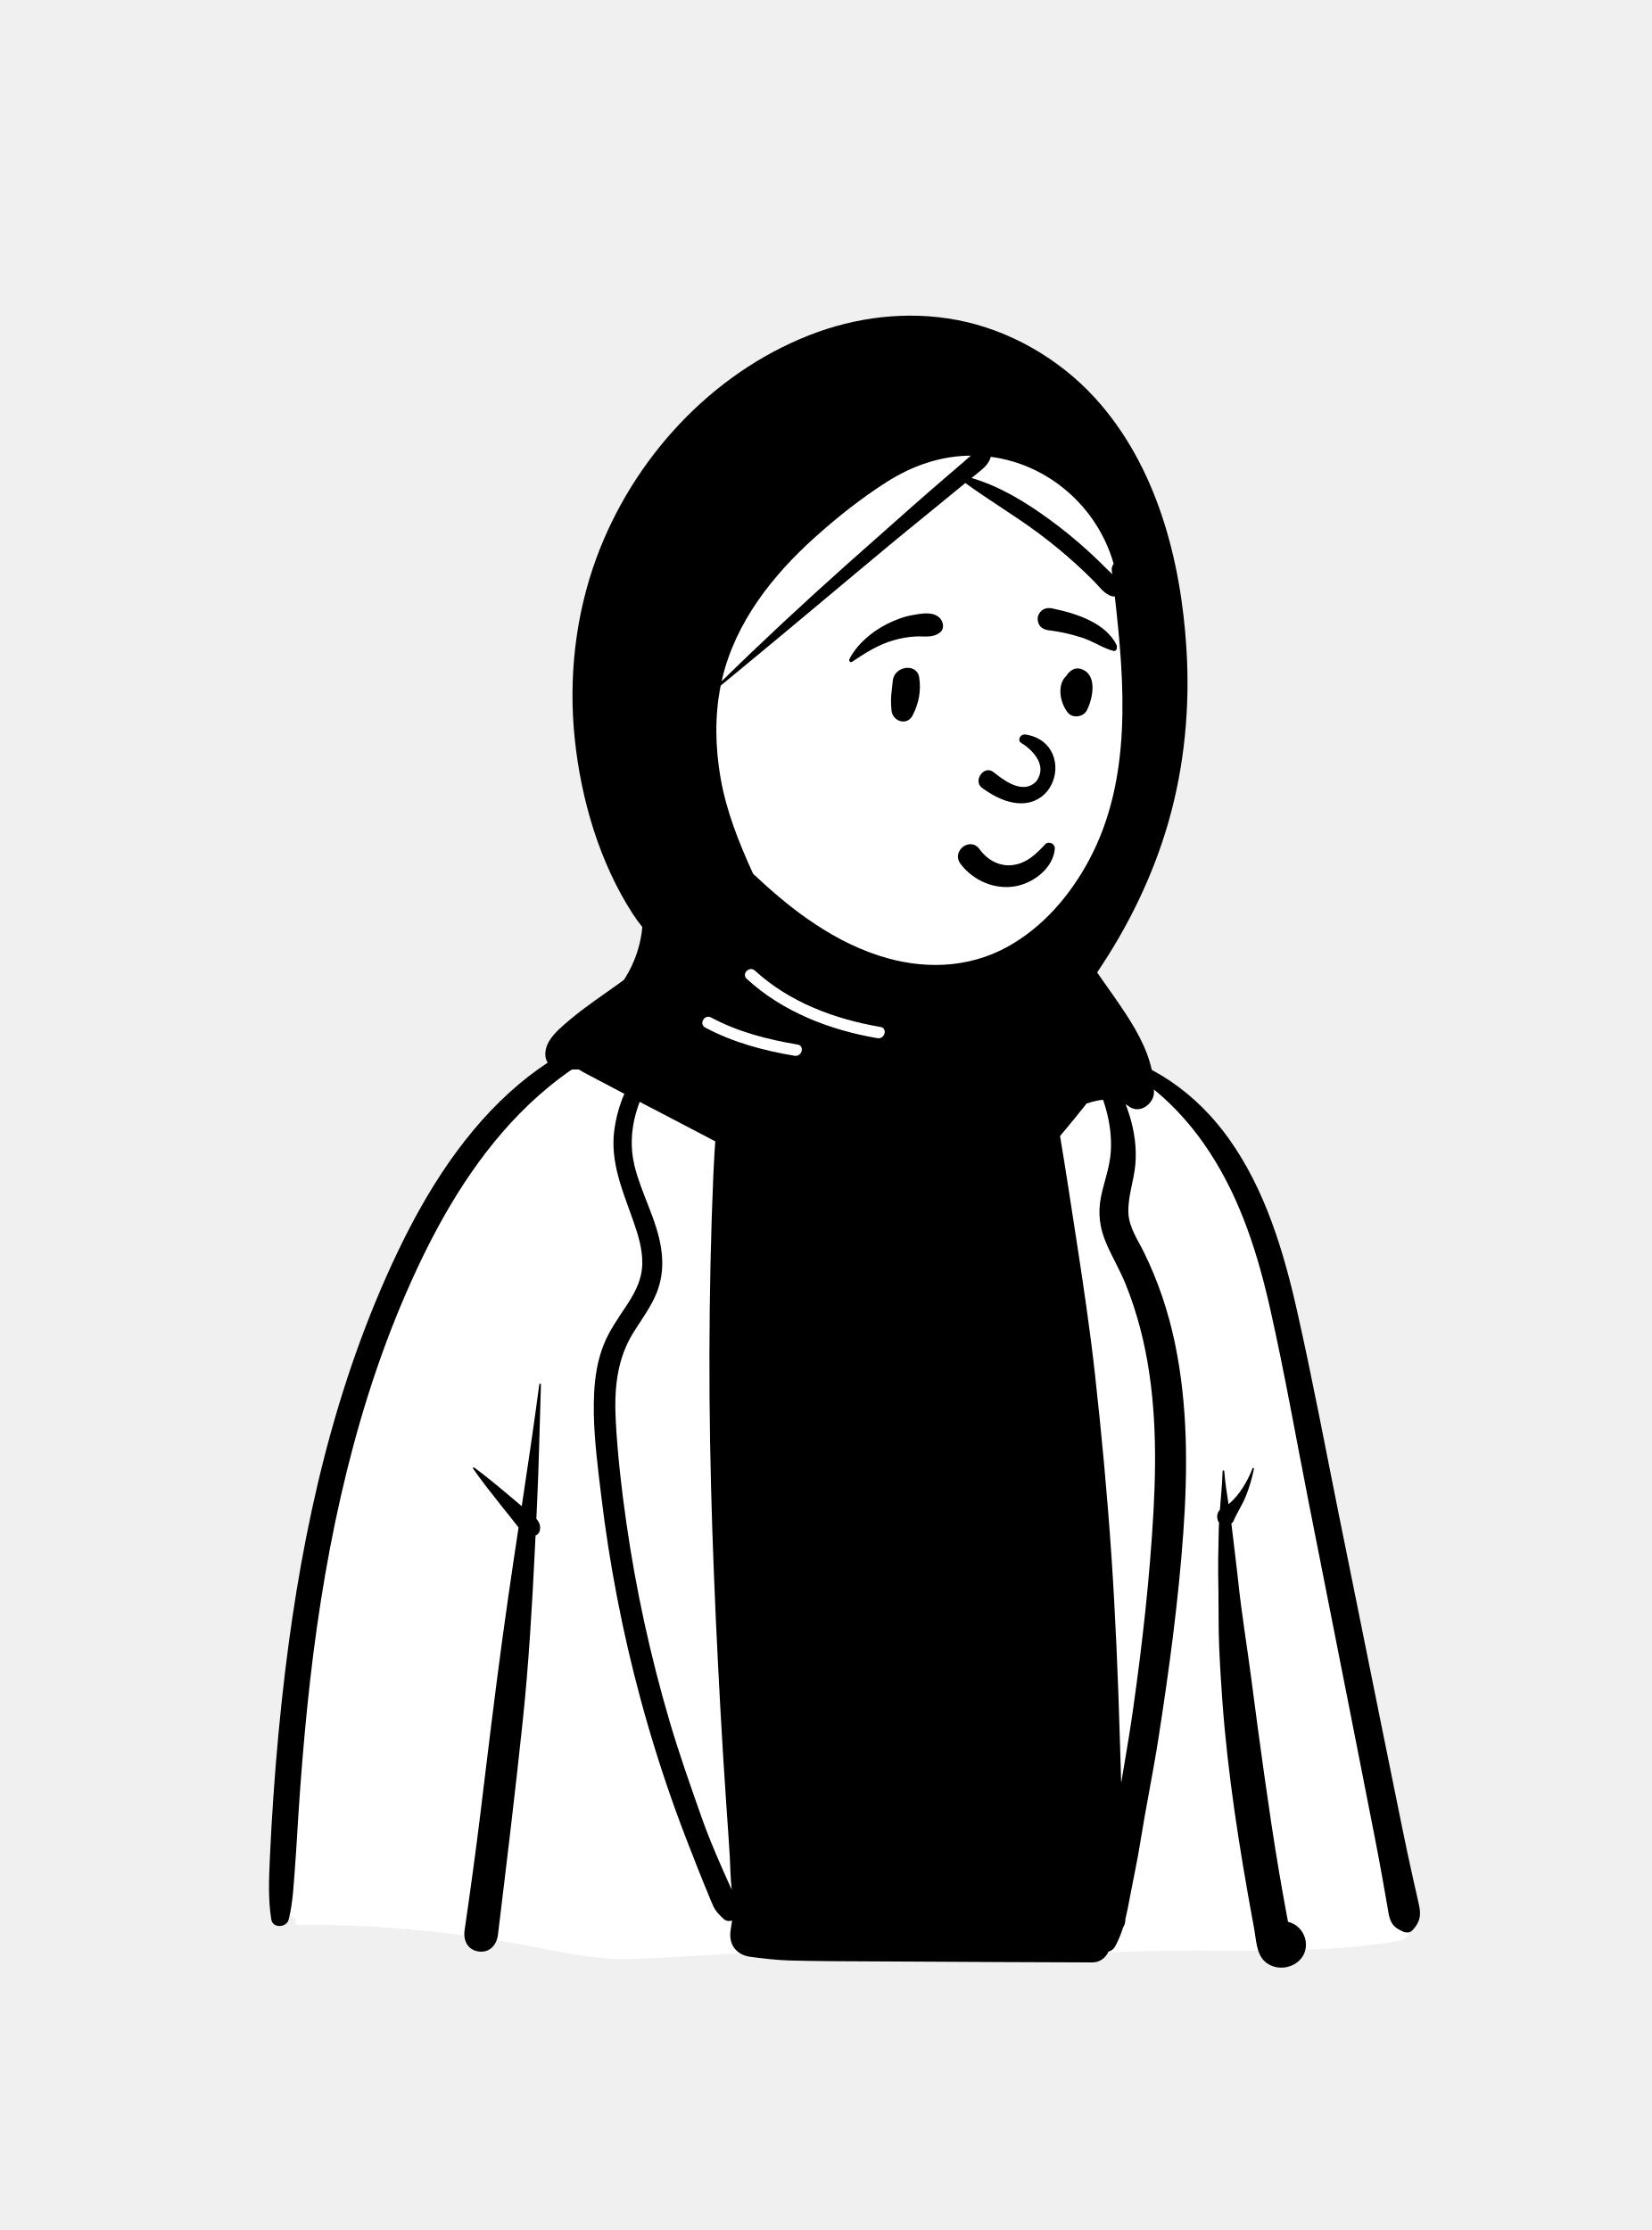
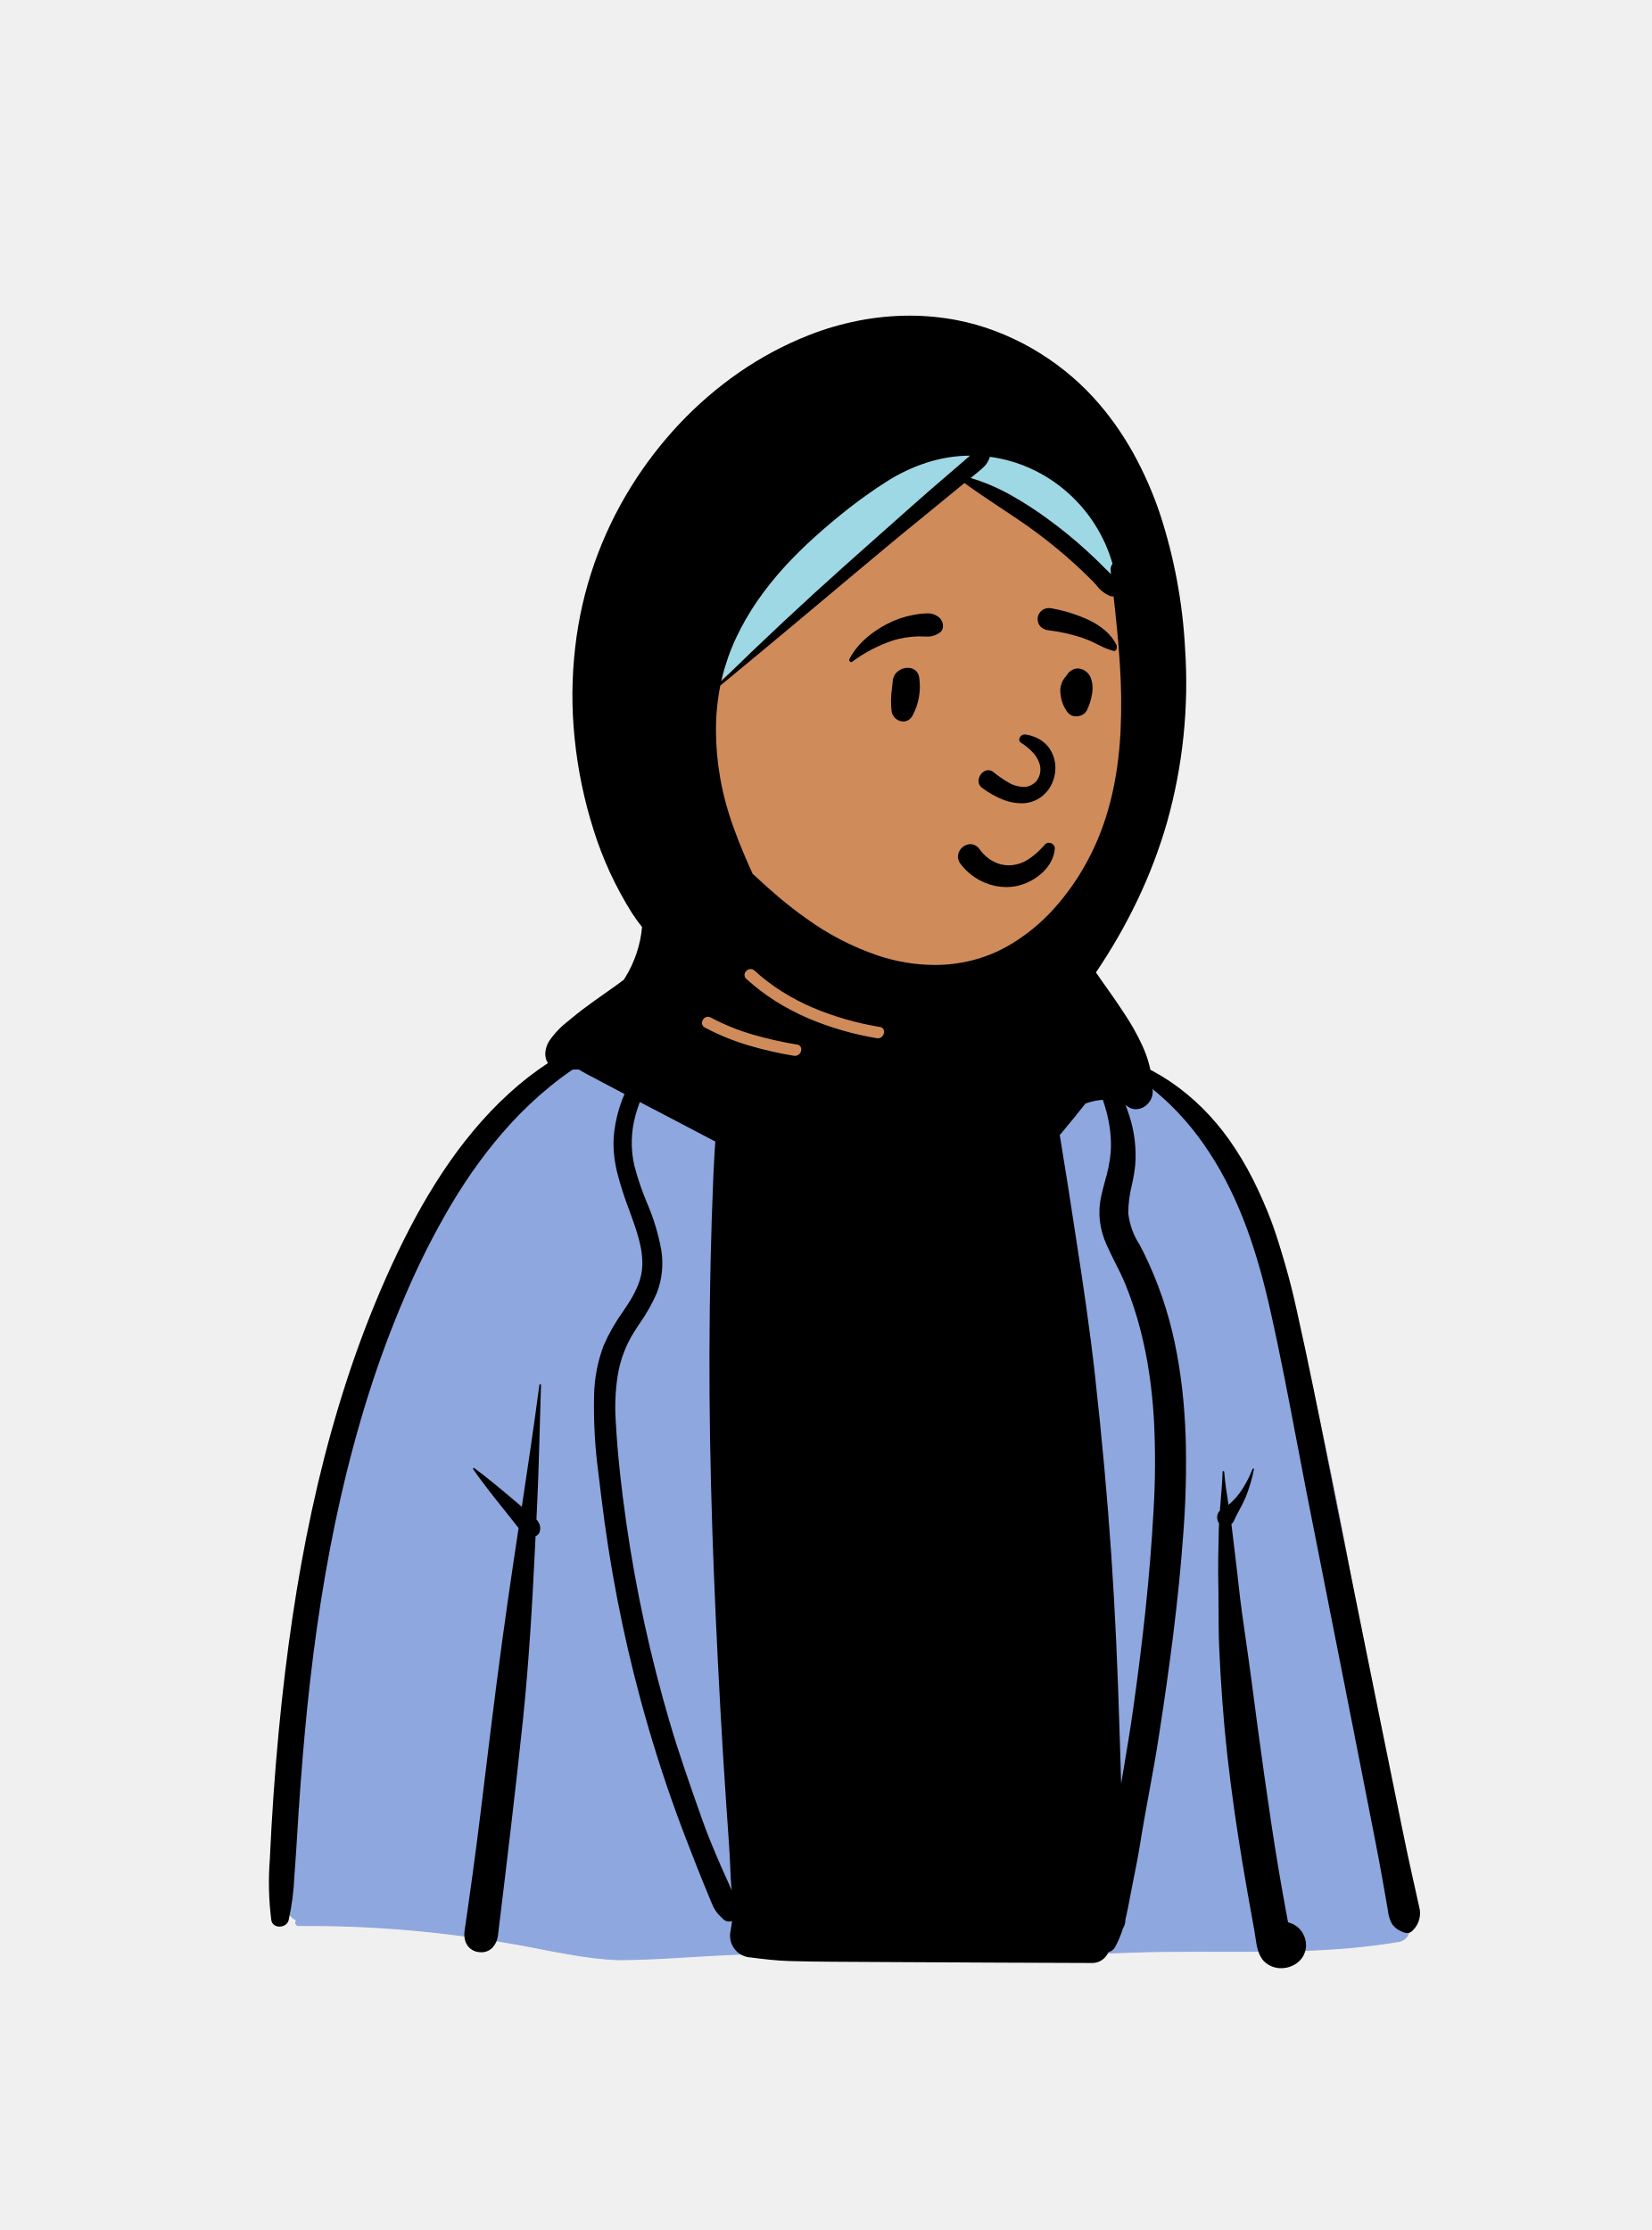
- <svg xmlns="http://www.w3.org/2000/svg" width="240px" height="324px" viewBox="0 0 240 324" version="1.1">
-   <g id="Introduction" stroke="none" stroke-width="1" fill="none" fill-rule="evenodd">
-     <g id="variations" transform="translate(-2046, -2054)">
-       <g id="images" transform="translate(126, 110)">
-         <g id="a-person/bust" transform="translate(1920, 1944)">
-           <g id="body/Blazer-Black-Tee" transform="translate(31.05634, 135.0528)" fill-rule="evenodd">
-             <path d="M155.399,48.068 C152.466,34.169 142.066,23.384 128.078,18.011 C125.39,16.49 122.783,9.962 119.17,8.766 C118.591,8.575 119.505,10.1 119.17,10.191 C117.975,10.516 116.636,10.55 115.317,9.377 C112.958,7.28 112.219,1.154 110.785,-1.614 C103.223,-16.216 84.344,-10.503 81.815,5.639 C80.051,6.789 77.558,7.802 75.638,8.728 C73.662,9.683 71.923,11.994 69.886,12.82 C68.068,13.557 65.073,13.035 63.241,13.678 C54.817,16.634 47.682,20.364 42.089,27.922 C40.91,29.516 39.581,31.476 38.509,33.086 C32.979,39.454 29.138,46.592 25.601,54.25 C15.704,76.727 13.012,101.614 10.596,125.832 C10.651,130.069 7.841,141.819 11.998,143.851 C11.749,144.108 11.839,144.626 12.3,144.622 C22.841,144.515 33.357,145.459 43.735,147.293 C48.741,148.179 53.721,149.393 58.821,149.592 C69.408,149.519 79.957,147.744 90.53,149.424 C103.24,149.424 118.687,149.053 132.827,148.51 C146.043,148.001 159.329,149.149 172.38,146.901 C173.413,146.737 173.918,145.477 173.701,144.574 C172.17,138.992 171.418,133.247 170.559,127.534 C170.73,123.869 170.424,120.044 169.069,116.631 C165.529,93.59 160.989,70.699 155.399,48.068 Z" id="🎨-Background" fill="#FFFFFF" />
-             <path d="M151.134,78.353 C150.855,79.708 150.464,81.063 149.945,82.346 C149.444,83.584 148.69,84.694 148.17,85.918 C148.101,86.083 147.986,86.207 147.849,86.302 L147.892,86.635 L147.892,86.635 L147.931,86.968 C148.19,89.214 148.482,91.455 148.734,93.701 L148.857,94.824 C149.353,99.514 150.137,104.18 150.745,108.858 C151.341,113.438 151.948,118.018 152.596,122.591 C153.266,127.306 153.948,132.015 154.745,136.711 C155.081,138.695 155.432,140.677 155.798,142.657 L156.08,144.172 C158.987,144.872 159.781,148.925 156.821,150.422 C155.478,151.098 153.752,150.935 152.645,149.872 C151.494,148.765 151.446,146.767 151.179,145.267 L150.922,143.873 C148.997,133.389 147.326,122.784 146.545,112.153 C146.345,109.407 146.176,106.66 146.066,103.91 C145.961,101.324 146.011,98.737 145.971,96.151 L145.958,95.445 C145.897,92.687 145.948,89.933 146.019,87.175 C146.028,86.839 146.043,86.503 146.06,86.165 C145.963,86.051 145.893,85.916 145.863,85.785 L145.825,85.611 C145.73,85.165 145.838,84.643 146.18,84.324 C146.328,82.445 146.522,80.568 146.575,78.692 C146.579,78.537 146.801,78.542 146.814,78.692 C146.939,80.289 147.188,81.891 147.437,83.491 C149.041,82.202 150.226,80.076 150.925,78.296 C150.976,78.167 151.164,78.214 151.134,78.353 Z M113.195,3.658 C113.461,4.875 113.987,5.968 114.693,6.985 C115.029,7.471 115.411,7.923 115.869,8.301 C116.263,8.625 116.71,8.836 117.128,9.117 C117.737,9.022 118.373,9.253 118.8,9.7 L118.732,9.045 C118.711,8.834 119.062,8.792 119.102,8.997 C120.95,18.322 122.636,27.653 124.095,37.045 L124.735,41.193 L125.336,45.087 C126.336,51.576 127.302,58.062 128.03,64.599 C129,73.321 129.815,82.067 130.411,90.825 C131.009,99.645 131.377,108.471 131.639,117.308 C131.704,119.535 131.774,121.761 131.841,123.988 L132.292,121.325 C132.743,118.661 133.184,115.995 133.563,113.319 C134.921,103.743 136.008,94.099 136.538,84.44 C137.024,75.602 136.861,66.588 134.613,57.977 C134.047,55.811 133.354,53.678 132.517,51.601 C131.706,49.58 130.599,47.708 129.726,45.717 C128.712,43.4 128.408,41.215 128.93,38.721 C129.386,36.548 130.187,34.505 130.331,32.269 C130.599,28.118 129.249,24.098 127.341,20.465 C126.838,19.507 126.308,18.563 125.755,17.626 C124.079,14.796 122.19,12.07 120.23,9.455 C120.124,9.316 120.348,9.162 120.463,9.276 C122.25,11.043 124.204,12.78 125.812,14.71 C126.593,15.648 127.356,16.605 128.078,17.588 C136.005,18.913 142.817,23.852 147.473,30.375 C152.757,37.776 155.429,46.685 157.407,55.458 C159.606,65.208 161.461,75.046 163.436,84.844 C165.481,94.983 167.516,105.121 169.574,115.257 C170.596,120.289 171.619,125.322 172.639,130.356 C173.157,132.905 173.7,135.448 174.268,137.988 C174.56,139.29 174.872,140.59 175.143,141.896 C175.447,143.369 175.164,144.312 174.167,145.394 C173.799,145.795 173.218,145.789 172.762,145.576 L172.619,145.508 L172.481,145.442 C171.916,145.164 171.474,144.877 171.122,144.259 C170.736,143.58 170.674,142.828 170.541,142.074 C170.296,140.685 170.053,139.296 169.808,137.906 C169.442,135.826 169.044,133.752 168.639,131.679 L166.606,121.318 C166.063,118.555 165.52,115.793 164.974,113.032 C163.024,103.158 161.072,93.285 159.12,83.413 C157.246,73.934 155.588,64.39 153.454,54.965 L153.333,54.434 L153.209,53.904 C151.302,45.78 148.636,37.921 143.799,31.036 C140.076,25.742 134.907,21.014 128.818,18.622 C129.247,19.239 129.659,19.869 130.052,20.511 C132.52,24.544 134.321,29.331 133.899,34.133 C133.692,36.479 132.801,38.785 132.885,41.15 C132.963,43.25 134.263,45.095 135.16,46.923 C137.199,51.066 138.674,55.469 139.624,59.985 C141.532,69.054 141.526,78.385 140.869,87.591 C140.155,97.599 138.798,107.604 137.254,117.514 C136.462,122.597 135.408,127.638 134.6,132.713 C134.201,135.215 133.658,137.711 133.183,140.201 L132.956,141.39 C132.829,142.051 132.698,142.709 132.546,143.36 L132.452,143.749 L132.452,143.819 C132.448,144.299 132.317,144.696 132.105,145.013 C131.816,145.941 131.457,146.846 130.979,147.714 C130.734,148.158 130.379,148.407 129.993,148.499 C129.604,149.388 128.723,150.073 127.671,150.069 L113.835,150.016 C105.798,149.984 97.762,149.931 89.725,149.887 C87.697,149.877 85.671,149.839 83.645,149.786 C81.746,149.733 79.924,149.505 78.046,149.268 C75.925,149.002 74.776,147.499 75.093,145.379 C75.163,144.912 75.238,144.447 75.31,143.982 C74.888,144.122 74.385,144.056 74.045,143.724 L73.726,143.412 C73.284,142.974 72.889,142.545 72.608,141.961 C72.319,141.361 72.084,140.727 71.828,140.114 C71.277,138.795 70.741,137.472 70.219,136.143 C69.173,133.484 68.127,130.815 67.155,128.128 C65.231,122.809 63.528,117.409 62.047,111.948 C59.406,102.204 57.496,92.273 56.292,82.253 L56.004,79.865 L55.92,79.159 C55.464,75.276 55.079,71.332 55.261,67.456 C55.373,65.03 55.749,62.585 56.655,60.319 C57.492,58.229 58.783,56.441 60.01,54.572 L60.151,54.357 L60.292,54.136 C61.365,52.439 62.22,50.665 62.262,48.604 C62.306,46.513 61.697,44.477 61.016,42.519 L60.846,42.036 L60.732,41.717 C59.283,37.67 57.635,33.681 58.178,29.278 C58.982,22.794 62.911,17.567 67.855,13.537 C63.458,14.407 59.106,16.128 55.265,18.309 C50.729,20.887 46.645,24.29 43.124,28.13 C36.469,35.388 31.717,44.096 27.828,53.087 C23.757,62.496 20.738,72.355 18.463,82.344 C16.174,92.389 14.643,102.595 13.597,112.842 C13.075,117.942 12.665,123.054 12.325,128.169 C12.152,130.79 12.021,133.415 11.818,136.031 C11.615,138.645 11.524,141.3 10.886,143.845 C10.588,145.03 8.579,145.151 8.364,143.845 C7.886,140.928 8.02,137.911 8.153,134.957 L8.165,134.689 C8.296,131.747 8.467,128.807 8.67,125.867 C9.084,119.859 9.638,113.858 10.36,107.877 C12.893,86.882 17.565,65.996 26.727,46.831 C31.041,37.804 36.579,29.033 44.282,22.515 C47.949,19.414 52.083,16.939 56.539,15.147 C60.524,13.543 64.572,12.784 68.805,12.786 C70.929,11.159 73.208,9.741 75.486,8.53 C75.623,8.456 75.767,8.633 75.653,8.747 C75.593,8.804 75.536,8.863 75.477,8.919 C75.735,8.936 76.001,9.056 76.24,9.308 C77.077,10.184 77.782,11.282 78.414,12.42 C79.375,13.621 80.292,14.862 81.251,16.049 C82.787,17.952 84.359,19.826 85.95,21.686 C88.622,24.812 91.381,27.878 94.258,30.822 L94.739,31.311 C96.23,32.822 97.741,34.631 99.505,35.828 L99.599,35.89 C100.343,36.375 100.871,36.463 101.505,35.739 C102.082,35.08 102.562,34.314 103.056,33.587 L103.17,33.42 C105.691,29.758 108.027,25.96 110.142,22.05 C111.106,20.27 112.023,18.465 112.893,16.64 L113.153,16.092 C113.626,15.086 114.139,14.099 114.53,13.063 C114.621,12.82 114.709,12.577 114.796,12.336 C113.465,11.463 112.434,9.574 112.06,8.094 C111.672,6.558 111.868,4.981 112.561,3.576 C112.692,3.311 113.131,3.377 113.195,3.658 Z M47.535,66.097 C47.351,71.939 47.239,77.787 46.964,83.625 L46.87,85.617 C47.298,86.095 47.55,86.647 47.349,87.404 C47.271,87.693 47.04,87.955 46.753,88.052 L46.664,89.905 C46.256,98.242 45.778,106.561 44.905,114.877 C43.812,125.284 42.549,135.674 41.288,146.062 C41.108,147.533 40.086,148.699 38.495,148.484 C36.885,148.266 36.232,146.865 36.444,145.404 C37.274,139.675 38.072,133.941 38.772,128.192 L39.568,121.643 C40.567,113.455 41.589,105.27 42.767,97.109 C43.259,93.698 43.77,90.289 44.283,86.879 L44.104,86.647 C43.371,85.694 42.612,84.762 41.862,83.823 C40.422,82.014 39,80.22 37.679,78.326 C37.614,78.231 37.747,78.091 37.842,78.163 C39.693,79.531 41.444,80.993 43.206,82.479 L44.748,83.785 C45.636,77.895 46.515,72.002 47.298,66.097 C47.317,65.949 47.539,65.939 47.535,66.097 Z M74.157,10.191 C73.043,11.241 71.905,12.269 70.783,13.313 L70.372,13.697 L69.963,14.083 C67.991,15.954 66.102,17.901 64.527,20.137 C61.637,24.244 59.915,29.25 61.117,34.264 C62.115,38.417 64.403,42.181 65.017,46.438 C65.326,48.57 65.176,50.713 64.373,52.727 C63.553,54.782 62.243,56.542 61.067,58.396 C58.51,62.424 58.162,66.846 58.415,71.512 C58.682,76.386 59.241,81.262 59.932,86.091 C61.331,95.877 63.439,105.561 66.23,115.044 C67.627,119.793 69.276,124.441 70.918,129.107 C71.736,131.43 72.689,133.698 73.671,135.955 C74.188,137.143 74.719,138.324 75.258,139.503 C75.059,137.838 75.059,136.128 74.962,134.473 C74.822,132.102 74.645,129.735 74.482,127.366 C74.151,122.557 73.855,117.745 73.591,112.933 C72.655,95.771 71.966,78.594 72.017,61.405 C72.042,52.81 72.217,44.214 72.587,35.627 C72.76,31.583 73.096,27.543 73.399,23.505 L73.464,22.639 C73.732,19.015 74.053,15.382 74.605,11.789 C74.441,11.42 74.3,11.047 74.195,10.665 L74.157,10.521 L74.184,10.525 C74.159,10.413 74.151,10.301 74.157,10.191 Z M83.786,-4.578 C83.81,-4.678 83.951,-4.669 83.976,-4.578 C84.604,-2.465 84.382,-0.14 83.841,1.986 C83.55,3.138 83.136,4.256 82.635,5.334 L82.46,5.711 C82.031,6.629 81.548,7.575 80.712,8.147 C80.364,8.386 79.741,8.401 79.392,8.147 L79.214,8.012 C79.185,7.989 79.156,7.966 79.128,7.942 C78.803,7.67 78.642,7.067 78.792,6.67 C79.179,5.645 80.056,4.892 80.662,3.979 C81.198,3.168 81.674,2.312 82.069,1.422 C82.92,-0.503 83.302,-2.547 83.786,-4.578 Z" id="🖍-Ink" fill="#000000" />
-           </g>
-           <g id="head/Hijab" transform="translate(78.59155, 38.04305)" fill-rule="evenodd">
-             <path d="M54.989,22.228 C86.788,23.236 88.706,38.345 88.706,63.685 C88.706,89.025 72.21,104.993 66.136,107.781 C60.062,110.569 44.068,122.545 29.635,117.026 C15.202,111.507 19.381,88.191 19.381,78.172 C19.381,68.154 23.191,21.221 54.989,22.228 Z" id="Path-2" fill="#FFFFFF" />
-             <path d="M67.889,99.459 C62.05,102.72 55.363,102.847 49.082,100.794 C45.315,99.567 41.861,97.669 38.629,95.399 C35.817,93.422 33.307,91.231 30.82,88.904 C28.773,84.387 26.95,79.879 26.096,74.965 C25.331,70.554 25.23,65.974 26.117,61.572 C32.68,56.172 39.201,50.728 45.715,45.267 C49.031,42.485 52.357,39.719 55.722,36.996 C57.431,35.614 59.124,34.211 60.827,32.822 C61.108,32.594 61.387,32.366 61.668,32.137 C65.183,34.711 68.952,36.918 72.442,39.535 C74.269,40.906 76.046,42.367 77.738,43.903 C78.626,44.708 79.492,45.539 80.337,46.391 C81.11,47.169 81.856,48.284 82.953,48.578 C83.103,48.618 83.244,48.627 83.377,48.608 C84.843,61.449 85.885,75.316 79.604,86.978 C76.864,92.066 72.979,96.614 67.889,99.459 Z M29.901,104.178 C29.097,103.441 30.296,102.249 31.096,102.983 C36.126,107.591 42.701,110.034 49.342,111.165 C50.414,111.348 49.957,112.977 48.893,112.795 C41.959,111.615 35.144,108.982 29.901,104.178 Z M23.866,111.249 C22.906,110.734 23.761,109.275 24.719,109.789 C28.638,111.892 32.935,112.984 37.295,113.722 C38.367,113.903 37.909,115.532 36.846,115.352 C32.338,114.589 27.915,113.422 23.866,111.249 Z M39.814,40.019 C43.065,37.1 46.56,34.322 50.251,31.979 C53.986,29.607 58.065,28.189 62.474,28.155 C62.166,28.403 61.872,28.677 61.574,28.933 C60.742,29.645 59.912,30.362 59.081,31.076 C57.421,32.507 55.756,33.936 54.117,35.39 C50.888,38.256 47.65,41.107 44.428,43.979 C38.236,49.5 32.177,55.14 26.248,60.944 C26.28,60.803 26.314,60.661 26.348,60.52 C28.31,52.319 33.649,45.554 39.814,40.019 Z M65.301,28.513 C65.322,28.449 65.337,28.388 65.346,28.329 C73.807,29.432 80.874,35.66 83.21,43.861 C83.008,44.144 82.896,44.48 82.938,44.837 C82.959,45.017 82.98,45.199 83.001,45.378 C82.712,45.091 82.414,44.822 82.161,44.567 C81.317,43.713 80.453,42.882 79.566,42.073 C77.751,40.418 75.867,38.871 73.881,37.427 C70.427,34.917 66.687,32.609 62.569,31.404 C62.84,31.182 63.111,30.96 63.383,30.74 C64.196,30.078 64.951,29.533 65.301,28.513 Z M80.47,19.744 C75.275,14.065 68.081,9.905 60.506,8.46 C53.272,7.077 45.782,7.988 38.948,10.675 C24.647,16.297 13.363,28.659 8.079,42.984 C4.999,51.33 3.989,60.479 4.915,69.314 C5.836,78.108 8.483,87.19 13.3,94.672 C13.741,95.357 14.225,96.014 14.732,96.65 C14.506,99.233 13.644,101.764 12.288,103.967 C12.215,104.085 12.138,104.201 12.062,104.317 C10.673,105.357 9.232,106.333 7.826,107.341 C6.607,108.215 5.401,109.111 4.255,110.078 C3.173,110.991 1.916,112.008 1.184,113.241 C0.584,114.25 0.339,115.623 1.158,116.586 C2.145,117.746 3.818,117.337 5.155,117.337 C5.27,117.337 5.384,117.34 5.498,117.341 C5.9,117.593 6.314,117.822 6.715,118.034 C10.765,120.182 14.829,122.306 18.898,124.419 C27.003,128.631 35.073,133.013 43.344,136.891 C47.177,138.69 51.28,140.262 55.572,140.256 C59.599,140.249 63.239,138.649 66.383,136.217 C69.966,133.446 72.962,129.927 75.869,126.478 C77.031,125.097 78.169,123.701 79.287,122.284 C81.434,121.568 83.563,121.359 85.477,122.741 C87.013,123.851 89.037,122.342 89.073,120.676 C89.086,120.085 89.061,119.501 88.997,118.926 C88.613,115.375 86.876,112.163 84.919,109.183 C83.851,107.553 82.725,105.953 81.592,104.368 C81.326,103.994 81.064,103.62 80.81,103.24 C85.359,96.54 88.967,89.111 91.186,81.348 C93.516,73.179 94.308,64.708 93.789,56.244 C92.99,43.271 89.432,29.542 80.47,19.744 Z" id="🖍-Ink" fill="#000000" />
-           </g>
-           <g id="face/Smiling" transform="translate(112.1831, 77.35421)" fill="#000000" fill-rule="evenodd">
-             <path d="M30.969,50.92 C29.549,50.34 28.282,49.373 27.355,48.138 C27.033,47.709 26.95,47.256 27.017,46.841 C27.093,46.375 27.369,45.952 27.745,45.669 C28.122,45.384 28.594,45.244 29.05,45.316 C29.447,45.378 29.841,45.595 30.154,46.045 L30.219,46.135 C30.77,46.881 31.487,47.492 32.305,47.886 C33.093,48.266 33.975,48.444 34.887,48.341 C36.624,48.144 37.822,47.204 39.095,45.928 C39.253,45.767 39.41,45.6 39.569,45.432 C39.669,45.278 39.808,45.18 39.963,45.128 C40.134,45.071 40.328,45.074 40.506,45.136 C40.677,45.196 40.83,45.309 40.933,45.46 C41.03,45.604 41.085,45.781 41.068,45.984 C40.951,47.307 40.26,48.488 39.278,49.415 C38.187,50.444 36.741,51.157 35.38,51.407 C33.881,51.682 32.353,51.485 30.969,50.92 L30.969,50.92 Z M36.088,30.512 C37.683,31.482 40.114,33.744 38.397,36.149 C36.377,38.27 33.469,35.838 32.035,34.739 C30.706,33.887 29.213,36.078 30.446,37.074 C40.803,44.745 45.006,30.766 36.894,29.371 C36.001,29.218 35.67,30.212 36.088,30.512 Z M17.527,21.589 C17.704,19.4 21.036,18.903 21.367,21.069 C21.664,23.009 21.315,24.791 20.441,26.538 C19.607,28.207 17.509,27.428 17.35,25.909 C17.137,23.872 17.418,22.95 17.527,21.589 Z M42.893,20.62 C43.358,20.011 44.028,19.595 44.832,19.83 C47.343,20.564 46.603,24.13 45.721,25.866 C45.242,26.809 43.693,27.048 42.993,26.218 C41.852,24.864 41.306,22.161 42.756,20.828 C42.796,20.759 42.839,20.69 42.893,20.62 Z M20.406,12.011 L20.803,11.942 C22.03,11.729 23.555,11.525 24.423,12.512 C24.884,13.036 25.042,14.008 24.423,14.509 C23.335,15.39 22.131,15.049 20.827,15.123 C19.752,15.185 18.719,15.363 17.683,15.659 C15.412,16.309 13.561,17.494 11.621,18.796 C11.366,18.967 11.107,18.641 11.228,18.403 C12.348,16.209 14.518,14.406 16.692,13.307 C17.853,12.721 19.122,12.234 20.406,12.011 Z M40.604,11.028 L40.908,11.09 C44.211,11.781 48.504,13.161 50.068,16.407 C50.128,16.866 50.065,16.965 50.013,17.029 L49.996,17.05 C49.954,17.105 49.92,17.181 49.722,17.243 C49.666,17.23 49.611,17.216 49.554,17.202 C48.837,17.014 48.27,16.755 47.721,16.486 L47.125,16.192 C46.434,15.853 45.737,15.527 44.998,15.286 C43.422,14.771 41.8,14.409 40.153,14.215 C39.797,14.173 39.453,14.053 39.182,13.846 C38.924,13.65 38.728,13.379 38.638,13.018 C38.522,12.551 38.555,12.198 38.806,11.777 C38.994,11.46 39.263,11.241 39.573,11.115 C39.888,10.987 40.247,10.957 40.604,11.028 Z" id="🖍-Ink" />
-           </g>
-           <g id="facial-hair/*-None" transform="translate(104.5775, 109.4794)" />
-           <g id="accessories/*-None" transform="translate(88.52113, 88.97847)" />
-         </g>
-       </g>
-     </g>
+ <svg xmlns="http://www.w3.org/2000/svg" id="peep-63" width="240" height="324" viewBox="0 0 240 324">
+   <g id="BODY" transform="translate(31.056 135.053)">
+     <path id="_Skin" data-name="✋ Skin" d="M145.681,58.086c-2.933-13.9-13.333-24.684-27.321-30.057-2.689-1.521-5.295-8.049-8.908-9.244-.579-.192.335,1.333,0,1.425a3.84,3.84,0,0,1-3.853-.814c-2.358-2.1-3.1-8.222-4.532-10.991C93.505-6.2,74.626-.485,72.1,15.657a59.03,59.03,0,0,1-6.176,3.09c-1.977.954-3.716,3.265-5.753,4.092-1.818.737-4.813.215-6.644.858C45.1,26.652,37.964,30.382,32.37,37.94c-1.179,1.594-2.507,3.554-3.58,5.164-5.53,6.368-9.371,13.506-12.908,21.164-9.9,22.477-12.589,47.365-15,71.582.055,4.237-2.756,15.987,1.4,18.019a.444.444,0,0,0,.3.771,170.658,170.658,0,0,1,31.434,2.672c5.007.885,9.987,2.1,15.087,2.3,10.587-.073,21.136-1.848,31.709-.168,12.71,0,28.157-.371,42.3-.914,13.215-.508,26.5.64,39.553-1.609a1.916,1.916,0,0,0,1.321-2.327,146.287,146.287,0,0,1-3.142-17.04,26.4,26.4,0,0,0-1.49-10.9Q154.04,92.087,145.681,58.086Z" transform="translate(9.718 -9.933)" fill="#d08b5b" />
+     <path id="_Jacket" data-name="🧥 Jacket" d="M109.452,1.441c.335-.091-.579-1.616,0-1.425,3.613,1.2,6.22,7.723,8.908,9.244,13.988,5.373,24.388,16.158,27.321,30.057q8.385,33.947,13.67,68.563a26.4,26.4,0,0,1,1.49,10.9l.135.9a136.749,136.749,0,0,0,3.007,16.137,1.916,1.916,0,0,1-1.321,2.327c-12.9,2.223-26.036,1.126-39.1,1.592l-2.724.1c-13.507.5-27.992.829-40.024.829-10.573-1.679-21.122.1-31.709.168-5.1-.2-10.08-1.414-15.087-2.3a170.658,170.658,0,0,0-31.434-2.672.444.444,0,0,1-.3-.771c-4.157-2.031-1.346-13.781-1.4-18.019L1.1,114.9C3.461,91.373,6.282,67.3,15.882,45.5l.288-.62c3.459-7.423,7.24-14.348,12.621-20.544l.329-.493c1.008-1.506,2.19-3.236,3.251-4.671C37.964,11.614,45.1,7.884,53.523,4.928c1.832-.643,4.827-.12,6.644-.858,1.905-.773,3.55-2.845,5.372-3.89v7.8L91.906,33.962,106.86,11.023l1.521-9.4A5.371,5.371,0,0,0,109.452,1.441Z" transform="translate(9.718 8.919)" fill="#8fa7df" />
+     <path id="_Ink" data-name="🖍 Ink" d="M147.074,155.476a3.518,3.518,0,0,1-2.457-.954c-.931-.9-1.142-2.388-1.327-3.7-.045-.317-.087-.617-.138-.9l-.257-1.394c-1.1-6.015-1.936-11.037-2.617-15.8-.817-5.721-1.393-10.927-1.759-15.915-.223-3.052-.38-5.748-.48-8.243-.066-1.635-.07-3.3-.075-4.9,0-.935-.005-1.9-.02-2.855l-.013-.706c-.062-2.811-.007-5.636.061-8.27.009-.367.026-.733.04-1.01a.909.909,0,0,1-.2-.38l-.038-.173a1.384,1.384,0,0,1,.355-1.287c.037-.466.077-.94.116-1.4v0c.118-1.387.239-2.822.279-4.232a.111.111,0,0,1,.115-.114.121.121,0,0,1,.124.114c.125,1.6.378,3.229.623,4.8a9.921,9.921,0,0,0,2.083-2.414,16.4,16.4,0,0,0,1.405-2.781A.112.112,0,0,1,143,82.87a.1.1,0,0,1,.1.133A23.057,23.057,0,0,1,141.917,87,18.789,18.789,0,0,1,141,88.863c-.3.55-.6,1.119-.853,1.7a.886.886,0,0,1-.321.385l.043.333.04.333c.118,1.02.244,2.053.366,3.052.147,1.206.3,2.453.437,3.681l.123,1.124c.309,2.915.735,5.87,1.148,8.728v0c.251,1.737.51,3.534.74,5.3.528,4.061,1.161,8.868,1.851,13.734.642,4.521,1.337,9.336,2.149,14.12.334,1.969.688,3.97,1.053,5.945l.283,1.515a3.354,3.354,0,0,1,1.8,1.1,3.5,3.5,0,0,1,.79,1.831,3.22,3.22,0,0,1-.328,1.856,3.168,3.168,0,0,1-.6.811,3.665,3.665,0,0,1-.915.648A3.843,3.843,0,0,1,147.074,155.476Zm-27.422-.758h-.009l-13.836-.053c-5.7-.023-11.494-.056-17.1-.089H88.7l-7-.04c-1.836-.009-3.825-.043-6.08-.1-1.913-.053-3.787-.29-5.6-.518a3.17,3.17,0,0,1-2.954-3.889c.043-.29.09-.584.135-.868v-.008c.026-.161.054-.344.082-.522a1.364,1.364,0,0,1-.428.069,1.187,1.187,0,0,1-.837-.327l-.319-.312a5.216,5.216,0,0,1-1.118-1.451c-.2-.419-.38-.86-.552-1.287-.074-.184-.15-.373-.228-.56-.55-1.314-1.091-2.65-1.61-3.971-1.118-2.844-2.121-5.41-3.063-8.015-1.91-5.279-3.628-10.723-5.108-16.181-1.308-4.825-2.457-9.785-3.416-14.743-.95-4.909-1.737-9.939-2.339-14.951l-.288-2.388-.084-.705a72.565,72.565,0,0,1-.659-11.7,21.739,21.739,0,0,1,1.395-7.137,27.24,27.24,0,0,1,2.8-4.9c.184-.276.374-.561.559-.843l.141-.216.141-.221a15.088,15.088,0,0,0,1.372-2.63,8.429,8.429,0,0,0,.6-2.9,12.629,12.629,0,0,0-.352-3.092,28.581,28.581,0,0,0-.895-2.992l-.17-.483-.114-.32c-.123-.343-.249-.69-.371-1.027l-.007-.019a49.608,49.608,0,0,1-1.776-5.572,19.149,19.149,0,0,1-.457-2.863,14.562,14.562,0,0,1,.058-2.959A19.856,19.856,0,0,1,51.306,29.3a22.224,22.224,0,0,1,2.13-4.162,30.557,30.557,0,0,1,6.391-6.95,42.693,42.693,0,0,0-12.59,4.772A47.115,47.115,0,0,0,40.786,27.4,54.35,54.35,0,0,0,35.1,32.78a65.982,65.982,0,0,0-4.651,5.7c-1.386,1.9-2.744,3.964-4.034,6.131A113.79,113.79,0,0,0,19.8,57.736a151.912,151.912,0,0,0-5.356,14.411c-1.484,4.689-2.833,9.684-4.009,14.846-1.1,4.829-2.075,9.934-2.9,15.174-.762,4.851-1.424,10.007-1.967,15.324-.486,4.755-.9,9.768-1.272,15.327-.064.968-.123,1.952-.18,2.9v.006c-.1,1.624-.2,3.3-.326,4.953-.035.448-.067.9-.1,1.344a37.391,37.391,0,0,1-.834,6.469,1.161,1.161,0,0,1-.506.7,1.527,1.527,0,0,1-.827.24,1.315,1.315,0,0,1-.762-.229,1.057,1.057,0,0,1-.427-.707,43.143,43.143,0,0,1-.211-8.887l.012-.268c.125-2.812.3-5.78.505-8.822.426-6.182.995-12.235,1.69-17.99.658-5.455,1.445-10.738,2.337-15.7.967-5.372,2.1-10.59,3.36-15.509,1.349-5.252,2.9-10.354,4.6-15.166.891-2.513,1.845-5,2.837-7.407,1.018-2.466,2.1-4.91,3.23-7.264s2.3-4.617,3.48-6.691c1.293-2.277,2.648-4.433,4.027-6.408a64.908,64.908,0,0,1,4.662-5.937,53.27,53.27,0,0,1,5.386-5.28A44.888,44.888,0,0,1,48.511,19.8a32.631,32.631,0,0,1,6.031-1.781,33.142,33.142,0,0,1,6.218-.58h.017a48.255,48.255,0,0,1,6.68-4.257.14.14,0,0,1,.067-.017.145.145,0,0,1,.131.091.128.128,0,0,1-.031.145l-.071.07h0c-.034.033-.069.068-.1.1a1.162,1.162,0,0,1,.762.389,14.886,14.886,0,0,1,2.174,3.113c.456.57.909,1.158,1.348,1.726h0c.484.628.985,1.277,1.489,1.9,1.394,1.726,2.931,3.57,4.7,5.637,2.917,3.412,5.634,6.4,8.308,9.135l.48.489c.358.362.707.732,1.078,1.124a23.586,23.586,0,0,0,3.688,3.392l.094.063a1.839,1.839,0,0,0,.97.378,1.259,1.259,0,0,0,.936-.529,16.835,16.835,0,0,0,1.272-1.737v0c.091-.136.185-.276.278-.413l.114-.167A125.361,125.361,0,0,0,102.114,26.7c.952-1.757,1.877-3.577,2.751-5.41l.26-.548c.12-.255.243-.511.363-.758.355-.736.722-1.5,1.014-2.271.086-.229.173-.466.266-.727a7.725,7.725,0,0,1-2.736-4.242,6.411,6.411,0,0,1-.155-2.309,6.714,6.714,0,0,1,.656-2.21.311.311,0,0,1,.288-.167.343.343,0,0,1,.345.249,9.231,9.231,0,0,0,1.5,3.327,6.378,6.378,0,0,0,1.177,1.317,6.121,6.121,0,0,0,.777.517c.16.095.324.192.482.3a1.78,1.78,0,0,1,.275-.021,1.941,1.941,0,0,1,1.4.6L110.7,13.7a.151.151,0,0,1,.038-.12.209.209,0,0,1,.154-.063.171.171,0,0,1,.178.133c1.979,9.984,3.612,19.159,4.993,28.049l.64,4.148.6,3.894c.952,6.182,1.944,12.781,2.694,19.511,1.035,9.307,1.813,17.886,2.381,26.226.537,7.914.927,16.329,1.228,26.482.043,1.452.088,2.929.132,4.356v.036q.035,1.144.07,2.288l.451-2.663c.408-2.415.877-5.224,1.271-8.006.731-5.153,1.319-9.866,1.8-14.409.537-5.094.922-9.827,1.177-14.47a117.214,117.214,0,0,0,.063-13.317c-.135-2.3-.361-4.524-.67-6.622a61.468,61.468,0,0,0-1.317-6.525,53.109,53.109,0,0,0-2.1-6.376c-.452-1.126-1.006-2.225-1.541-3.287-.425-.844-.864-1.716-1.25-2.6a12.074,12.074,0,0,1-.974-3.431,10.848,10.848,0,0,1,.178-3.564c.159-.757.363-1.509.56-2.237a21.412,21.412,0,0,0,.84-4.215,17.155,17.155,0,0,0-.086-3.085,20.354,20.354,0,0,0-.593-3.012,25.507,25.507,0,0,0-1-2.914c-.372-.906-.812-1.846-1.31-2.793-.483-.919-1.017-1.874-1.587-2.839a90.4,90.4,0,0,0-5.525-8.171.118.118,0,0,1-.015-.129.175.175,0,0,1,.15-.091.134.134,0,0,1,.1.04c.475.47.972.947,1.452,1.408a51.2,51.2,0,0,1,3.9,4.026c.865,1.039,1.607,1.981,2.267,2.879a26.579,26.579,0,0,1,5.72,1.64,29.038,29.038,0,0,1,5.2,2.8,32.288,32.288,0,0,1,4.591,3.779,35.137,35.137,0,0,1,3.88,4.563,45.684,45.684,0,0,1,3.5,5.808,59.031,59.031,0,0,1,2.7,6.219,101.21,101.21,0,0,1,3.727,13.056c1.624,7.2,3.084,14.566,4.5,21.69v0c.5,2.518,1.015,5.121,1.533,7.693.616,3.053,1.241,6.158,1.846,9.161l.023.116c1.394,6.924,2.836,14.083,4.268,21.137l.092.453.026.126c.967,4.759,1.967,9.68,2.948,14.52.512,2.52,1.06,5.087,1.629,7.632.1.426.195.858.291,1.277l0,.012c.2.857.4,1.744.581,2.619a3.492,3.492,0,0,1-.976,3.5,1.025,1.025,0,0,1-.779.326,1.493,1.493,0,0,1-.626-.145l-.143-.067-.138-.067a2.78,2.78,0,0,1-1.359-1.183,5.075,5.075,0,0,1-.516-1.791h0c-.021-.129-.042-.262-.065-.393-.144-.816-.29-1.645-.43-2.447l-.012-.07q-.145-.825-.29-1.651c-.38-2.158-.787-4.268-1.17-6.227l-2.033-10.361c-.446-2.272-1.034-5.267-1.631-8.286-1.8-9.11-3.626-18.349-5.393-27.285l-.461-2.334c-.589-2.977-1.165-6.01-1.723-8.942-1.219-6.411-2.479-13.04-3.943-19.505l-.121-.531-.123-.53c-.513-2.183-1.034-4.157-1.6-6.032-.628-2.1-1.286-4.019-2.012-5.866a57.512,57.512,0,0,0-2.561-5.634,48.336,48.336,0,0,0-3.243-5.335,40.951,40.951,0,0,0-3.055-3.837,37.488,37.488,0,0,0-3.548-3.459,29.842,29.842,0,0,0-8.378-5.119c.434.625.849,1.261,1.234,1.89a28.767,28.767,0,0,1,3.007,6.522,18.634,18.634,0,0,1,.84,7.1,24.831,24.831,0,0,1-.489,2.887,17.292,17.292,0,0,0-.526,4.129,10.67,10.67,0,0,0,1.63,4.54h0c.218.4.444.824.645,1.233A55.464,55.464,0,0,1,131.6,64.635c.46,2.188.827,4.491,1.092,6.845.247,2.2.412,4.523.492,6.907a132.165,132.165,0,0,1-.34,13.855c-.335,4.7-.825,9.607-1.5,15-.562,4.511-1.235,9.254-2.119,14.925-.409,2.622-.895,5.276-1.365,7.842v0c-.441,2.408-.9,4.9-1.288,7.353-.274,1.716-.621,3.456-.956,5.139-.153.77-.312,1.566-.462,2.349l-.226,1.189c-.113.59-.251,1.285-.41,1.969l-.094.39v.07a2.148,2.148,0,0,1-.347,1.194,14.527,14.527,0,0,1-1.126,2.7,1.519,1.519,0,0,1-.987.784,2.682,2.682,0,0,1-.909,1.118A2.424,2.424,0,0,1,119.652,154.719ZM66.129,14.841c-.658.62-1.335,1.243-1.99,1.844l-.007.006c-.452.416-.92.845-1.377,1.271l-.411.384-.409.386A41.165,41.165,0,0,0,56.5,24.787a23.736,23.736,0,0,0-1.921,3.235A19.524,19.524,0,0,0,53.26,31.51a14.9,14.9,0,0,0-.171,7.4A40.814,40.814,0,0,0,54.884,44.2a31.465,31.465,0,0,1,2.105,6.89,12.111,12.111,0,0,1-.645,6.29,25.3,25.3,0,0,1-2.512,4.448l0,0c-.262.4-.532.809-.792,1.218a16.857,16.857,0,0,0-2.379,6.319,30.243,30.243,0,0,0-.272,6.8c.127,2.333.323,4.723.6,7.306.243,2.276.543,4.655.918,7.273.7,4.866,1.579,9.775,2.627,14.59s2.281,9.64,3.671,14.363c1.33,4.521,2.917,9.03,4.451,13.39l.237.673c.844,2.4,1.822,4.708,2.752,6.847.476,1.091.995,2.252,1.587,3.549-.133-1.114-.178-2.262-.221-3.372v0c-.021-.545-.043-1.108-.075-1.654-.1-1.712-.223-3.449-.341-5.128-.043-.615-.092-1.312-.138-1.98-.323-4.69-.623-9.546-.891-14.433-.525-9.618-.9-18.042-1.157-25.753-.3-9.245-.441-17.676-.417-25.774.027-8.928.219-17.6.571-25.779.145-3.378.407-6.808.661-10.126v0c.047-.619.1-1.32.152-1.994l.064-.865c.242-3.263.566-7.1,1.14-10.851a8.029,8.029,0,0,1-.41-1.124l-.038-.144.027,0A1.207,1.207,0,0,1,66.129,14.841ZM30.84,153.159a2.791,2.791,0,0,1-.373-.026,2.3,2.3,0,0,1-1.577-.879,2.52,2.52,0,0,1-.446-1.012,3.412,3.412,0,0,1-.028-1.188c.679-4.686,1.557-10.878,2.328-17.212l.8-6.549c.9-7.408,1.97-16.023,3.2-24.534.494-3.426,1-6.794,1.517-10.229l-.179-.233c-.553-.719-1.13-1.438-1.688-2.133h0l-.009-.012-.543-.677c-1.593-2-2.913-3.676-4.183-5.5a.1.1,0,0,1,0-.11.129.129,0,0,1,.108-.072.093.093,0,0,1,.058.02c1.842,1.361,3.589,2.818,5.364,4.316l1.542,1.306c.9-5.941,1.764-11.765,2.55-17.688a.131.131,0,0,1,.13-.115.107.107,0,0,1,.078.031.113.113,0,0,1,.029.084c-.057,1.8-.107,3.627-.156,5.4-.11,3.978-.224,8.091-.414,12.132l-.095,1.993a2.148,2.148,0,0,1,.476.788,1.753,1.753,0,0,1,0,1,.958.958,0,0,1-.6.649l-.09,1.853c-.391,8-.875,16.554-1.759,24.972-1.081,10.295-2.349,20.744-3.576,30.849l-.041.336a3.093,3.093,0,0,1-.756,1.731A2.218,2.218,0,0,1,30.84,153.159ZM72.013,12.982a1.111,1.111,0,0,1-.649-.185l-.178-.135-.086-.07a1.273,1.273,0,0,1-.336-1.272,6.42,6.42,0,0,1,1.144-1.745,11.724,11.724,0,0,0,.725-.945,17.576,17.576,0,0,0,1.407-2.557,27.046,27.046,0,0,0,1.471-4.939c.08-.348.162-.707.247-1.062A.09.09,0,0,1,75.85,0a.1.1,0,0,1,.1.071,12.4,12.4,0,0,1-.135,6.565,19.15,19.15,0,0,1-1.206,3.348l-.175.377a10.634,10.634,0,0,1-.721,1.348A3.847,3.847,0,0,1,72.684,12.8,1.214,1.214,0,0,1,72.013,12.982Z" transform="translate(8.028 -4.565)" />
+   </g>
+   <g id="HEAD" transform="translate(78.592 38.043)">
+     <path id="_Skin-2" data-name="✋ Skin" d="M36.094.016C67.825,1.023,69.739,16.133,69.739,41.473S53.278,82.78,47.217,85.568,25.2,100.333,10.793,94.814.561,65.978.561,55.96,4.362-.991,36.094.016Z" transform="translate(18.78 22.212)" fill="#d08b5b" />
+     <path id="_hijab" data-name="🧕 hijab" d="M0,39.279Q9.841-.951,35.932.023C62.022,1,61.747,27.656,60.11,25.225q-1.6-2.382-22.461-16.643L36.789,8Z" transform="translate(24.203 23.163)" fill="#9fd8e5" />
+     <path id="_Ink-2" data-name="🖍 Ink" d="M54.8,132.436c-4.425,0-8.639-1.7-12.177-3.365-6.31-2.965-12.6-6.276-18.685-9.477l0,0c-1.869-.984-3.8-2-5.705-2.992-4.726-2.46-8.59-4.489-12.158-6.385-.337-.179-.779-.419-1.214-.693H4.747l-.234,0c-.271,0-.55.017-.845.034s-.608.036-.91.036a4,4,0,0,1-1.216-.155A2.15,2.15,0,0,1,.1,107.979,2.544,2.544,0,0,1,0,107.111a3.829,3.829,0,0,1,.544-1.69,12.89,12.89,0,0,1,2.861-2.992l.2-.171c1.226-1.037,2.489-1.965,3.564-2.736.5-.359,1.013-.72,1.509-1.069.9-.632,1.826-1.286,2.718-1.956l.033-.051c.064-.1.129-.2.192-.3a16.862,16.862,0,0,0,2.439-7.317,24.231,24.231,0,0,1-1.429-1.978A51.59,51.59,0,0,1,7,74.665,65.8,65.8,0,0,1,4.272,61.494a60.61,60.61,0,0,1,.08-13.348A56.114,56.114,0,0,1,12.46,24.863a57.463,57.463,0,0,1,7-9.117A54.614,54.614,0,0,1,28.141,8.26,50.086,50.086,0,0,1,38.233,2.855,41.653,41.653,0,0,1,45.462.735,38.926,38.926,0,0,1,52.933,0a36.311,36.311,0,0,1,6.813.64,34.194,34.194,0,0,1,5.573,1.574A36.858,36.858,0,0,1,70.6,4.694a37.868,37.868,0,0,1,4.834,3.274,36.8,36.8,0,0,1,4.237,3.956,41.3,41.3,0,0,1,3.106,3.849,45.059,45.059,0,0,1,2.631,4.163,53.319,53.319,0,0,1,3.962,9.047,75.982,75.982,0,0,1,3.59,19.441,74.758,74.758,0,0,1-2.6,25.1,73.221,73.221,0,0,1-4.3,11.345A80.723,80.723,0,0,1,80.007,95.42c.218.327.458.676.78,1.129,1.072,1.5,2.216,3.128,3.32,4.815a33.449,33.449,0,0,1,2.623,4.657,16.76,16.76,0,0,1,1.446,5.086,13.37,13.37,0,0,1,.076,1.75,2.53,2.53,0,0,1-.767,1.7,2.419,2.419,0,0,1-1.674.747,1.923,1.923,0,0,1-1.147-.38,5.256,5.256,0,0,0-3.188-1.018,9.474,9.474,0,0,0-2.989.562c-1.107,1.406-2.255,2.817-3.411,4.193-1.56,1.855-2.973,3.52-4.48,5.124A43.193,43.193,0,0,1,65.61,128.4a20.507,20.507,0,0,1-5.063,2.929,15.744,15.744,0,0,1-5.724,1.11Zm-31.17-30.574a.809.809,0,0,0-.538.211.972.972,0,0,0-.3.489.739.739,0,0,0,.394.868,34.029,34.029,0,0,0,6.3,2.58,53.681,53.681,0,0,0,6.647,1.523.969.969,0,0,0,.161.014.93.93,0,0,0,.894-.87.684.684,0,0,0-.607-.774,54.1,54.1,0,0,1-6.44-1.454,32.2,32.2,0,0,1-6.109-2.478A.855.855,0,0,0,23.627,101.861Zm6.21-6.929a.944.944,0,0,0-.845.593.732.732,0,0,0,.213.833,29.961,29.961,0,0,0,4.2,3.207,34.316,34.316,0,0,0,4.648,2.46,43.605,43.605,0,0,0,10.109,2.95.968.968,0,0,0,.162.014.845.845,0,0,0,.627-.274,1.007,1.007,0,0,0,.266-.595.685.685,0,0,0-.607-.776,43.029,43.029,0,0,1-9.707-2.787,32.55,32.55,0,0,1-4.47-2.332,27.945,27.945,0,0,1-4.03-3.064A.823.823,0,0,0,29.837,94.933ZM60.905,24.317l-.415.339-.027.022-.4.324c-.685.56-1.372,1.125-2.037,1.672h0c-1,.822-2.033,1.672-3.055,2.5-3.648,2.957-7.253,5.973-9.987,8.27-5.342,4.489-12.393,10.4-19.556,16.305a33.277,33.277,0,0,0-.629,6.693,40.512,40.512,0,0,0,.608,6.7,43.43,43.43,0,0,0,1.91,7.118c.9,2.54,1.971,4.979,2.8,6.82,1.412,1.324,2.612,2.4,3.774,3.379,1.382,1.166,2.7,2.185,4.018,3.116a39.263,39.263,0,0,0,10.431,5.4,26.42,26.42,0,0,0,8.217,1.363,22.243,22.243,0,0,0,5.395-.652,21,21,0,0,0,5.156-2.046,27.078,27.078,0,0,0,6.724-5.4A35.127,35.127,0,0,0,78.8,79.159c2.835-5.275,4.4-11.406,4.782-18.743a85.893,85.893,0,0,0-.106-9.855c-.217-3.475-.582-6.891-.91-9.773a.978.978,0,0,1-.138.01,1.112,1.112,0,0,1-.286-.039,4.659,4.659,0,0,1-2.071-1.6c-.185-.207-.359-.4-.539-.583-.853-.862-1.726-1.7-2.593-2.488-1.655-1.505-3.433-2.975-5.285-4.368-1.832-1.376-3.772-2.659-5.648-3.9C64.318,26.7,62.568,25.538,60.905,24.317Zm.805-3.982a20.93,20.93,0,0,0-3.238.278,21.732,21.732,0,0,0-3.113.757,25.531,25.531,0,0,0-5.847,2.788c-1.758,1.119-3.565,2.4-5.372,3.8C42.5,29.242,40.8,30.668,39.1,32.2a61.241,61.241,0,0,0-4.419,4.385,46.994,46.994,0,0,0-3.872,4.866,37.094,37.094,0,0,0-3.086,5.366A31.2,31.2,0,0,0,25.66,52.7l-.014.059c-.028.12-.058.243-.085.366C31.3,47.494,37.4,41.786,43.7,36.159c1.923-1.718,3.884-3.457,5.781-5.138l0,0,0,0c1.273-1.129,2.589-2.3,3.882-3.446,1.461-1.3,2.965-2.6,4.42-3.852l.535-.461.591-.51.005,0c.62-.535,1.26-1.088,1.892-1.629.108-.093.217-.19.323-.284h0C61.322,20.663,61.515,20.493,61.71,20.336Zm2.865.173a1.054,1.054,0,0,1-.044.184,3.235,3.235,0,0,1-.705,1.165,9.127,9.127,0,0,1-1.016.907l0,0-.19.154c-.284.23-.568.463-.812.664A28.8,28.8,0,0,1,67.7,26.106a52.337,52.337,0,0,1,5.4,3.5,65.488,65.488,0,0,1,5.673,4.645c.876.8,1.747,1.639,2.589,2.494.133.134.276.27.427.414h0c.135.128.274.26.411.4l-.023-.2,0-.024-.037-.318a1.386,1.386,0,0,1,.272-.976,21.623,21.623,0,0,0-2.582-5.731,21.909,21.909,0,0,0-4.04-4.7A21.571,21.571,0,0,0,70.6,22.248,20.857,20.857,0,0,0,64.575,20.509Z" transform="translate(0.632 7.82)" />
+   </g>
+   <g id="FACE" transform="translate(112.183 77.354)">
+     <path id="_Ink-3" data-name="🖍 Ink" d="M22.824,40.539a8.045,8.045,0,0,1-3.052-.61,8.621,8.621,0,0,1-1.992-1.145,8.487,8.487,0,0,1-1.622-1.636,1.676,1.676,0,0,1-.338-1.3,1.871,1.871,0,0,1,.728-1.172,1.793,1.793,0,0,1,1.067-.372,1.548,1.548,0,0,1,.238.018,1.648,1.648,0,0,1,1.1.73l.065.09A5.7,5.7,0,0,0,21.108,36.9a4.735,4.735,0,0,0,2.069.483,4.583,4.583,0,0,0,.513-.029,5.388,5.388,0,0,0,2.278-.8,10.668,10.668,0,0,0,1.93-1.611c.138-.141.284-.294.474-.5a.751.751,0,0,1,.394-.3.806.806,0,0,1,.256-.041.871.871,0,0,1,.714.373.8.8,0,0,1,.135.524,4.812,4.812,0,0,1-.57,1.864,6.221,6.221,0,0,1-1.22,1.567,7.841,7.841,0,0,1-1.847,1.288,7.69,7.69,0,0,1-2.05.7A7.548,7.548,0,0,1,22.824,40.539Zm2.148-12.17h0a7.373,7.373,0,0,1-2.63-.53,13.281,13.281,0,0,1-3.093-1.756,1.189,1.189,0,0,1-.432-.687,1.423,1.423,0,0,1,.061-.771,1.754,1.754,0,0,1,.521-.753,1.267,1.267,0,0,1,.812-.317,1.151,1.151,0,0,1,.628.193l.209.161,0,0a16.744,16.744,0,0,0,1.936,1.347,4.768,4.768,0,0,0,2.321.74,2.505,2.505,0,0,0,.981-.193,2.74,2.74,0,0,0,.913-.647,2.8,2.8,0,0,0,.531-2.255,4.26,4.26,0,0,0-1.13-2,8.241,8.241,0,0,0-1.711-1.381.531.531,0,0,1-.144-.61.8.8,0,0,1,.264-.38.809.809,0,0,1,.505-.167,1.076,1.076,0,0,1,.181.016,5.736,5.736,0,0,1,2.018.729,4.577,4.577,0,0,1,1.357,1.252,4.974,4.974,0,0,1,.866,3.322,5.475,5.475,0,0,1-.444,1.744,5.087,5.087,0,0,1-1,1.5A4.779,4.779,0,0,1,24.972,28.369ZM7.859,16.485a1.724,1.724,0,0,1-1.119-.439,1.744,1.744,0,0,1-.587-1.128,12.706,12.706,0,0,1,.067-3.308c.04-.321.081-.654.11-1.012a1.98,1.98,0,0,1,.75-1.415,2.31,2.31,0,0,1,1.421-.5,1.751,1.751,0,0,1,1.075.338,1.594,1.594,0,0,1,.594,1.057,8.877,8.877,0,0,1-.926,5.469,1.754,1.754,0,0,1-.619.716A1.427,1.427,0,0,1,7.859,16.485Zm25.119-.75a1.508,1.508,0,0,1-1.183-.507A4.624,4.624,0,0,1,31.074,14a5.342,5.342,0,0,1-.368-1.477,3.131,3.131,0,0,1,.853-2.687,1.772,1.772,0,0,1,.137-.208,1.933,1.933,0,0,1,1.487-.856,1.611,1.611,0,0,1,.452.067,2.175,2.175,0,0,1,1.453,1.268,4.486,4.486,0,0,1,.18,2.453,8.214,8.214,0,0,1-.744,2.314,1.5,1.5,0,0,1-.643.635A1.947,1.947,0,0,1,32.979,15.735ZM.278,7.854a.274.274,0,0,1-.229-.14.306.306,0,0,1-.018-.3A10.425,10.425,0,0,1,2.368,4.454,14.446,14.446,0,0,1,5.5,2.317a13.445,13.445,0,0,1,3.714-1.3l.4-.069A9.66,9.66,0,0,1,11.226.776a2.5,2.5,0,0,1,2,.746,1.7,1.7,0,0,1,.4,1.208,1.106,1.106,0,0,1-.4.789,3.08,3.08,0,0,1-2.112.62c-.166,0-.338,0-.5-.008H10.6c-.16,0-.341-.009-.521-.009s-.314,0-.452.012a14.274,14.274,0,0,0-3.143.536A21.357,21.357,0,0,0,.424,7.806.26.26,0,0,1,.278,7.854Zm38.247-1.6h0l-.167-.042A9.458,9.458,0,0,1,36.524,5.5l-.6-.293A16.537,16.537,0,0,0,33.8,4.3a25.089,25.089,0,0,0-4.845-1.07,1.979,1.979,0,0,1-.972-.369,1.457,1.457,0,0,1-.544-.828A1.482,1.482,0,0,1,27.609.786a1.581,1.581,0,0,1,.767-.661A1.725,1.725,0,0,1,29.03,0a1.926,1.926,0,0,1,.377.038l.3.062a21.676,21.676,0,0,1,5.232,1.7,10.579,10.579,0,0,1,2.3,1.514,6.719,6.719,0,0,1,1.627,2.1c.057.439,0,.548-.055.622L38.8,6.06l-.015.02a.421.421,0,0,1-.26.173Z" transform="translate(11.197 10.99)" />
  </g>
</svg>
